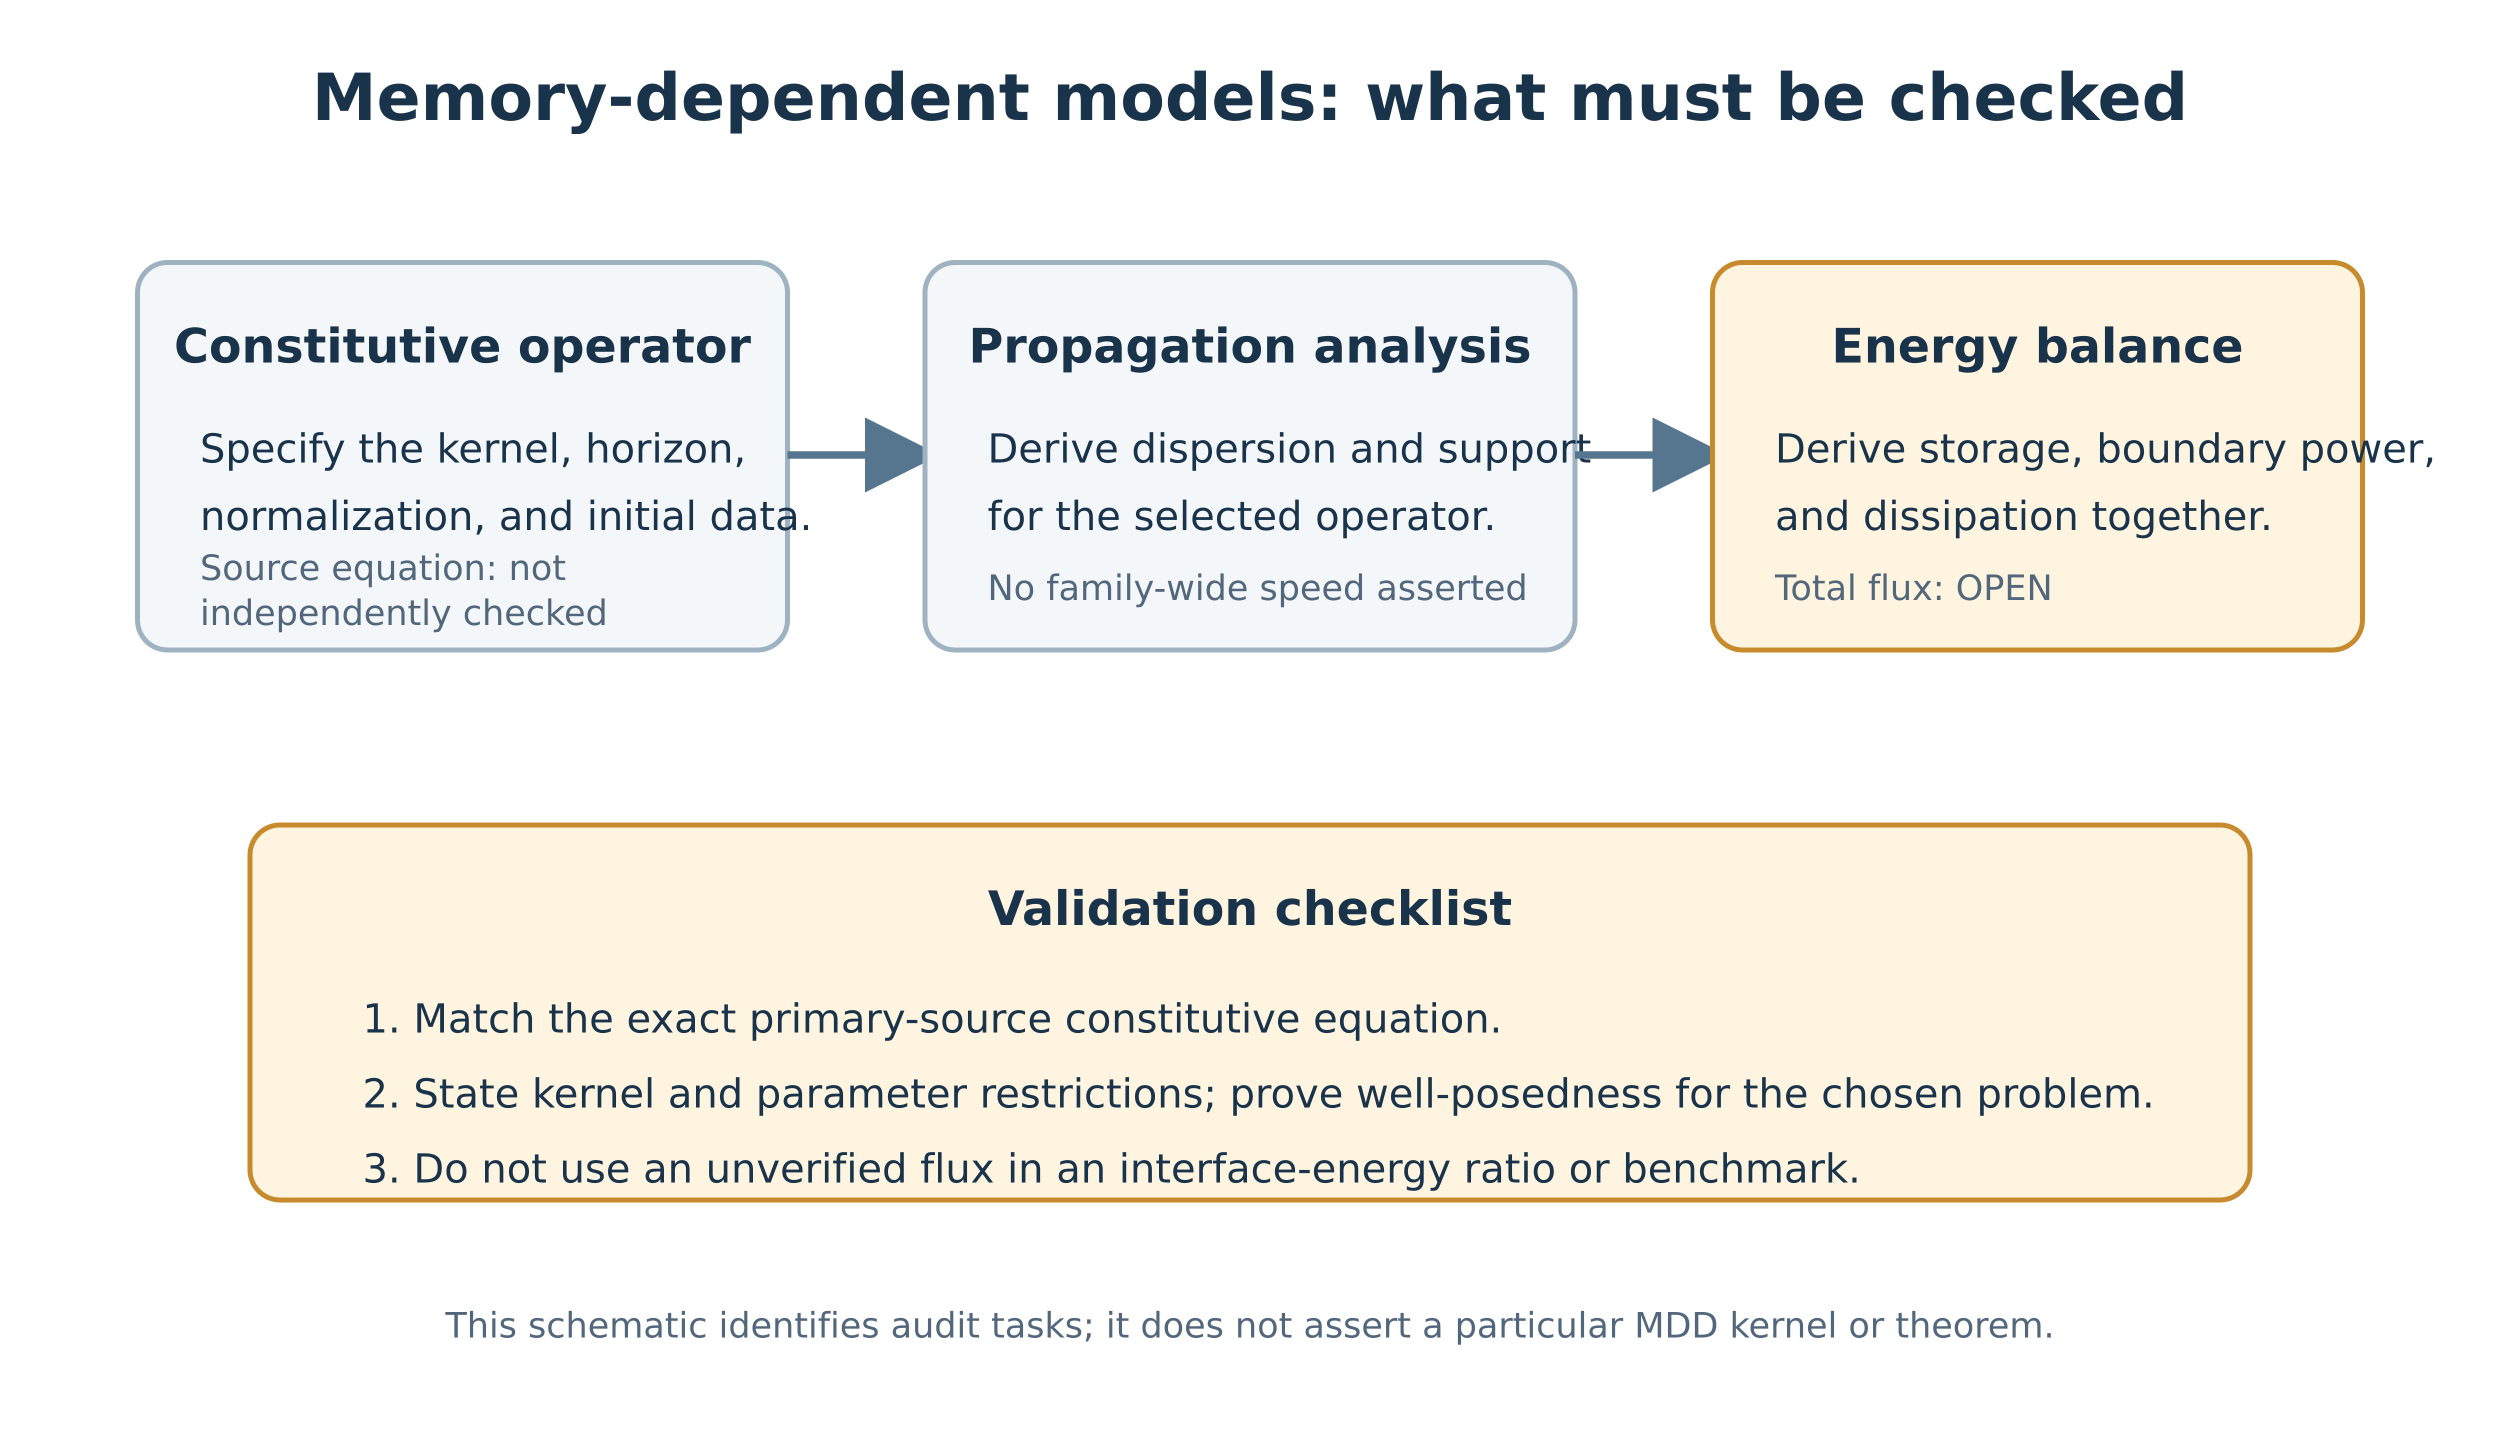
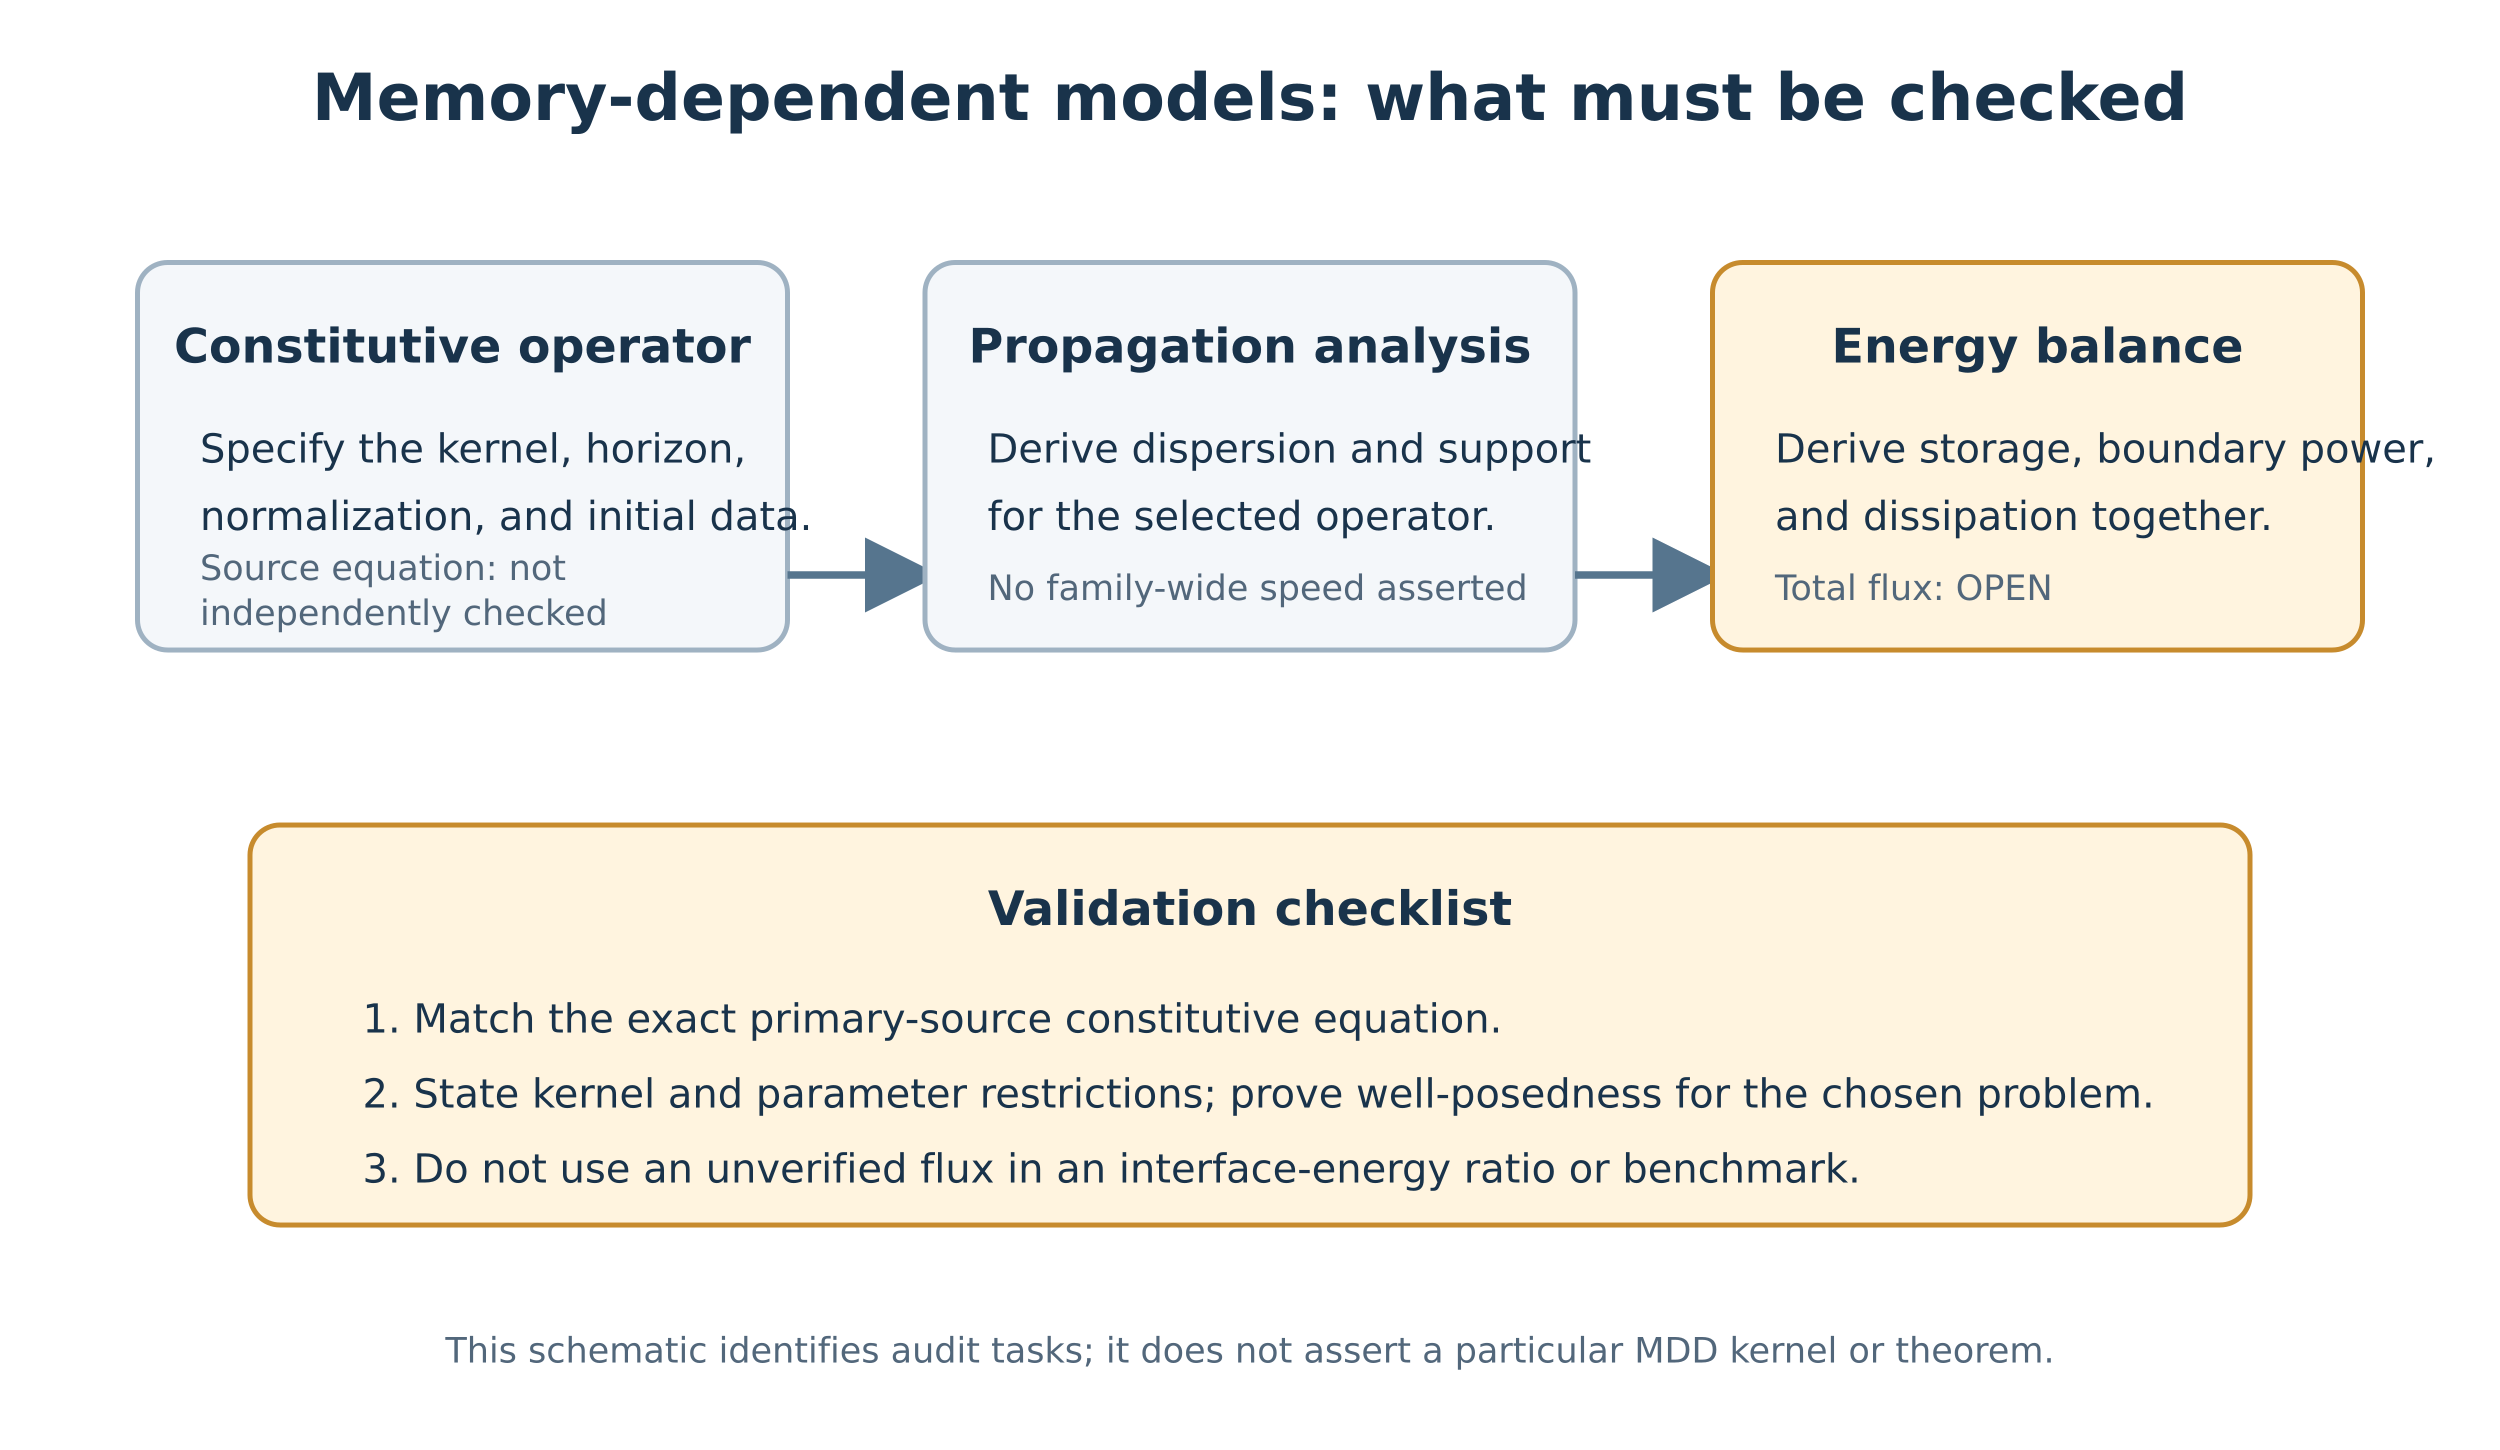
<svg xmlns="http://www.w3.org/2000/svg" width="1000" height="580" viewBox="0 0 1000 580" role="img" aria-labelledby="t d">
  <defs>
    <style>text{font-family:'DejaVu Sans',Arial,sans-serif;fill:#19334b}.title{font-size:26px;font-weight:700}.head{font-size:19px;font-weight:700}.body{font-size:16px}.note{font-size:14px;fill:#52677b}.card{fill:#f4f7fa;stroke:#9fb2c2;stroke-width:2}.open{fill:#fff4df;stroke:#c78b2d;stroke-width:2}.arrow{stroke:#56758e;stroke-width:3;fill:none;marker-end:url(#a)}</style>
    <marker id="a" markerWidth="10" markerHeight="10" refX="8" refY="5" orient="auto">
      <path d="M0,0 L10,5 L0,10 z" fill="#56758e" />
    </marker>
  </defs>
  <rect width="1000" height="580" fill="white" />
  <text x="500" y="48" class="title" text-anchor="middle">Memory-dependent models: what must be checked</text>
  <rect x="55" y="105" width="260" height="155" rx="12" class="card" />
  <text x="185" y="145" class="head" text-anchor="middle">Constitutive operator</text>
  <text x="80" y="185" class="body">Specify the kernel, horizon,</text>
  <text x="80" y="212" class="body">normalization, and initial data.</text>
  <text x="80" y="232" class="note">Source equation: not</text>
  <text x="80" y="250" class="note">independently checked</text>
-   <path d="M315 182 L370 182" class="arrow" />
+   <path d="M315 230 L370 230" class="arrow" />
  <rect x="370" y="105" width="260" height="155" rx="12" class="card" />
  <text x="500" y="145" class="head" text-anchor="middle">Propagation analysis</text>
  <text x="395" y="185" class="body">Derive dispersion and support</text>
  <text x="395" y="212" class="body">for the selected operator.</text>
  <text x="395" y="240" class="note">No family-wide speed asserted</text>
-   <path d="M630 182 L685 182" class="arrow" />
+   <path d="M630 230 L685 230" class="arrow" />
  <rect x="685" y="105" width="260" height="155" rx="12" class="open" />
  <text x="815" y="145" class="head" text-anchor="middle">Energy balance</text>
  <text x="710" y="185" class="body">Derive storage, boundary power,</text>
  <text x="710" y="212" class="body">and dissipation together.</text>
  <text x="710" y="240" class="note">Total flux: OPEN</text>
-   <rect x="100" y="330" width="800" height="150" rx="12" class="open" />
+   <rect x="100" y="330" width="800" height="160" rx="12" class="open" />
  <text x="500" y="370" class="head" text-anchor="middle">Validation checklist</text>
  <text x="145" y="413" class="body">1. Match the exact primary-source constitutive equation.</text>
  <text x="145" y="443" class="body">2. State kernel and parameter restrictions; prove well-posedness for the chosen problem.</text>
  <text x="145" y="473" class="body">3. Do not use an unverified flux in an interface-energy ratio or benchmark.</text>
-   <text x="500" y="535" class="note" text-anchor="middle">This schematic identifies audit tasks; it does not assert a particular MDD kernel or theorem.</text>
+   <text x="500" y="545" class="note" text-anchor="middle">This schematic identifies audit tasks; it does not assert a particular MDD kernel or theorem.</text>
</svg>
